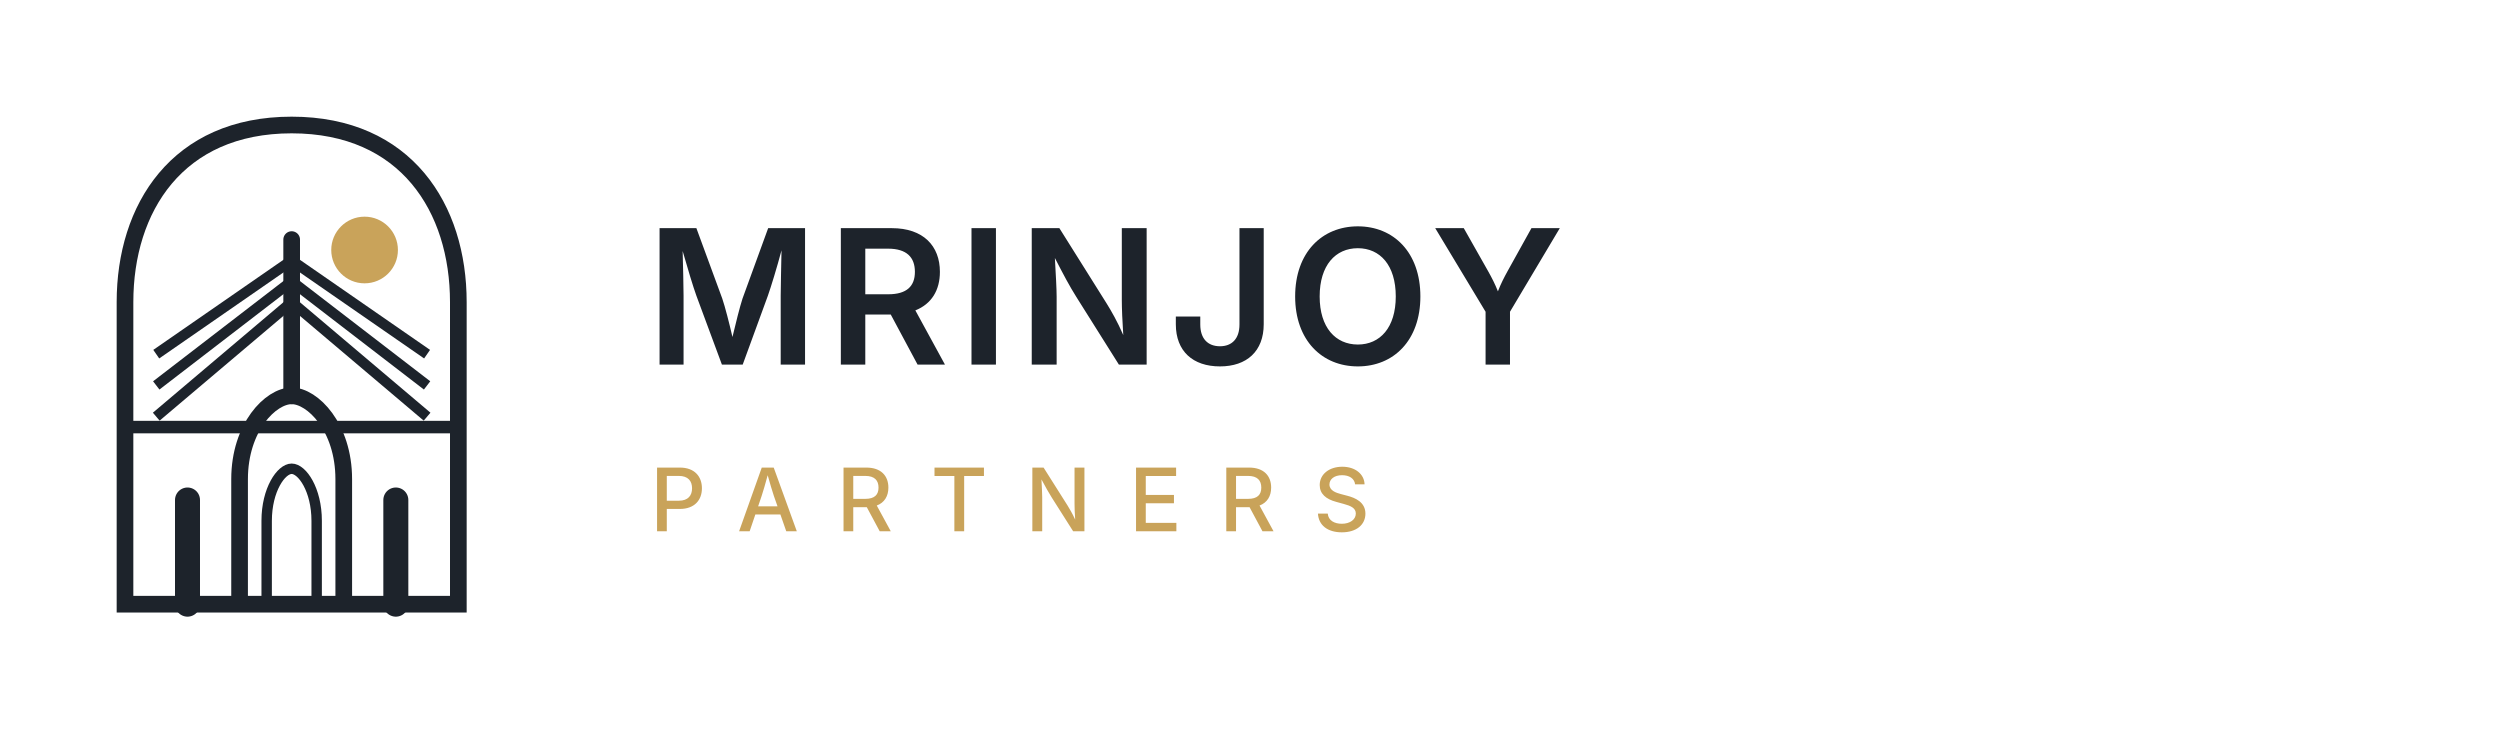
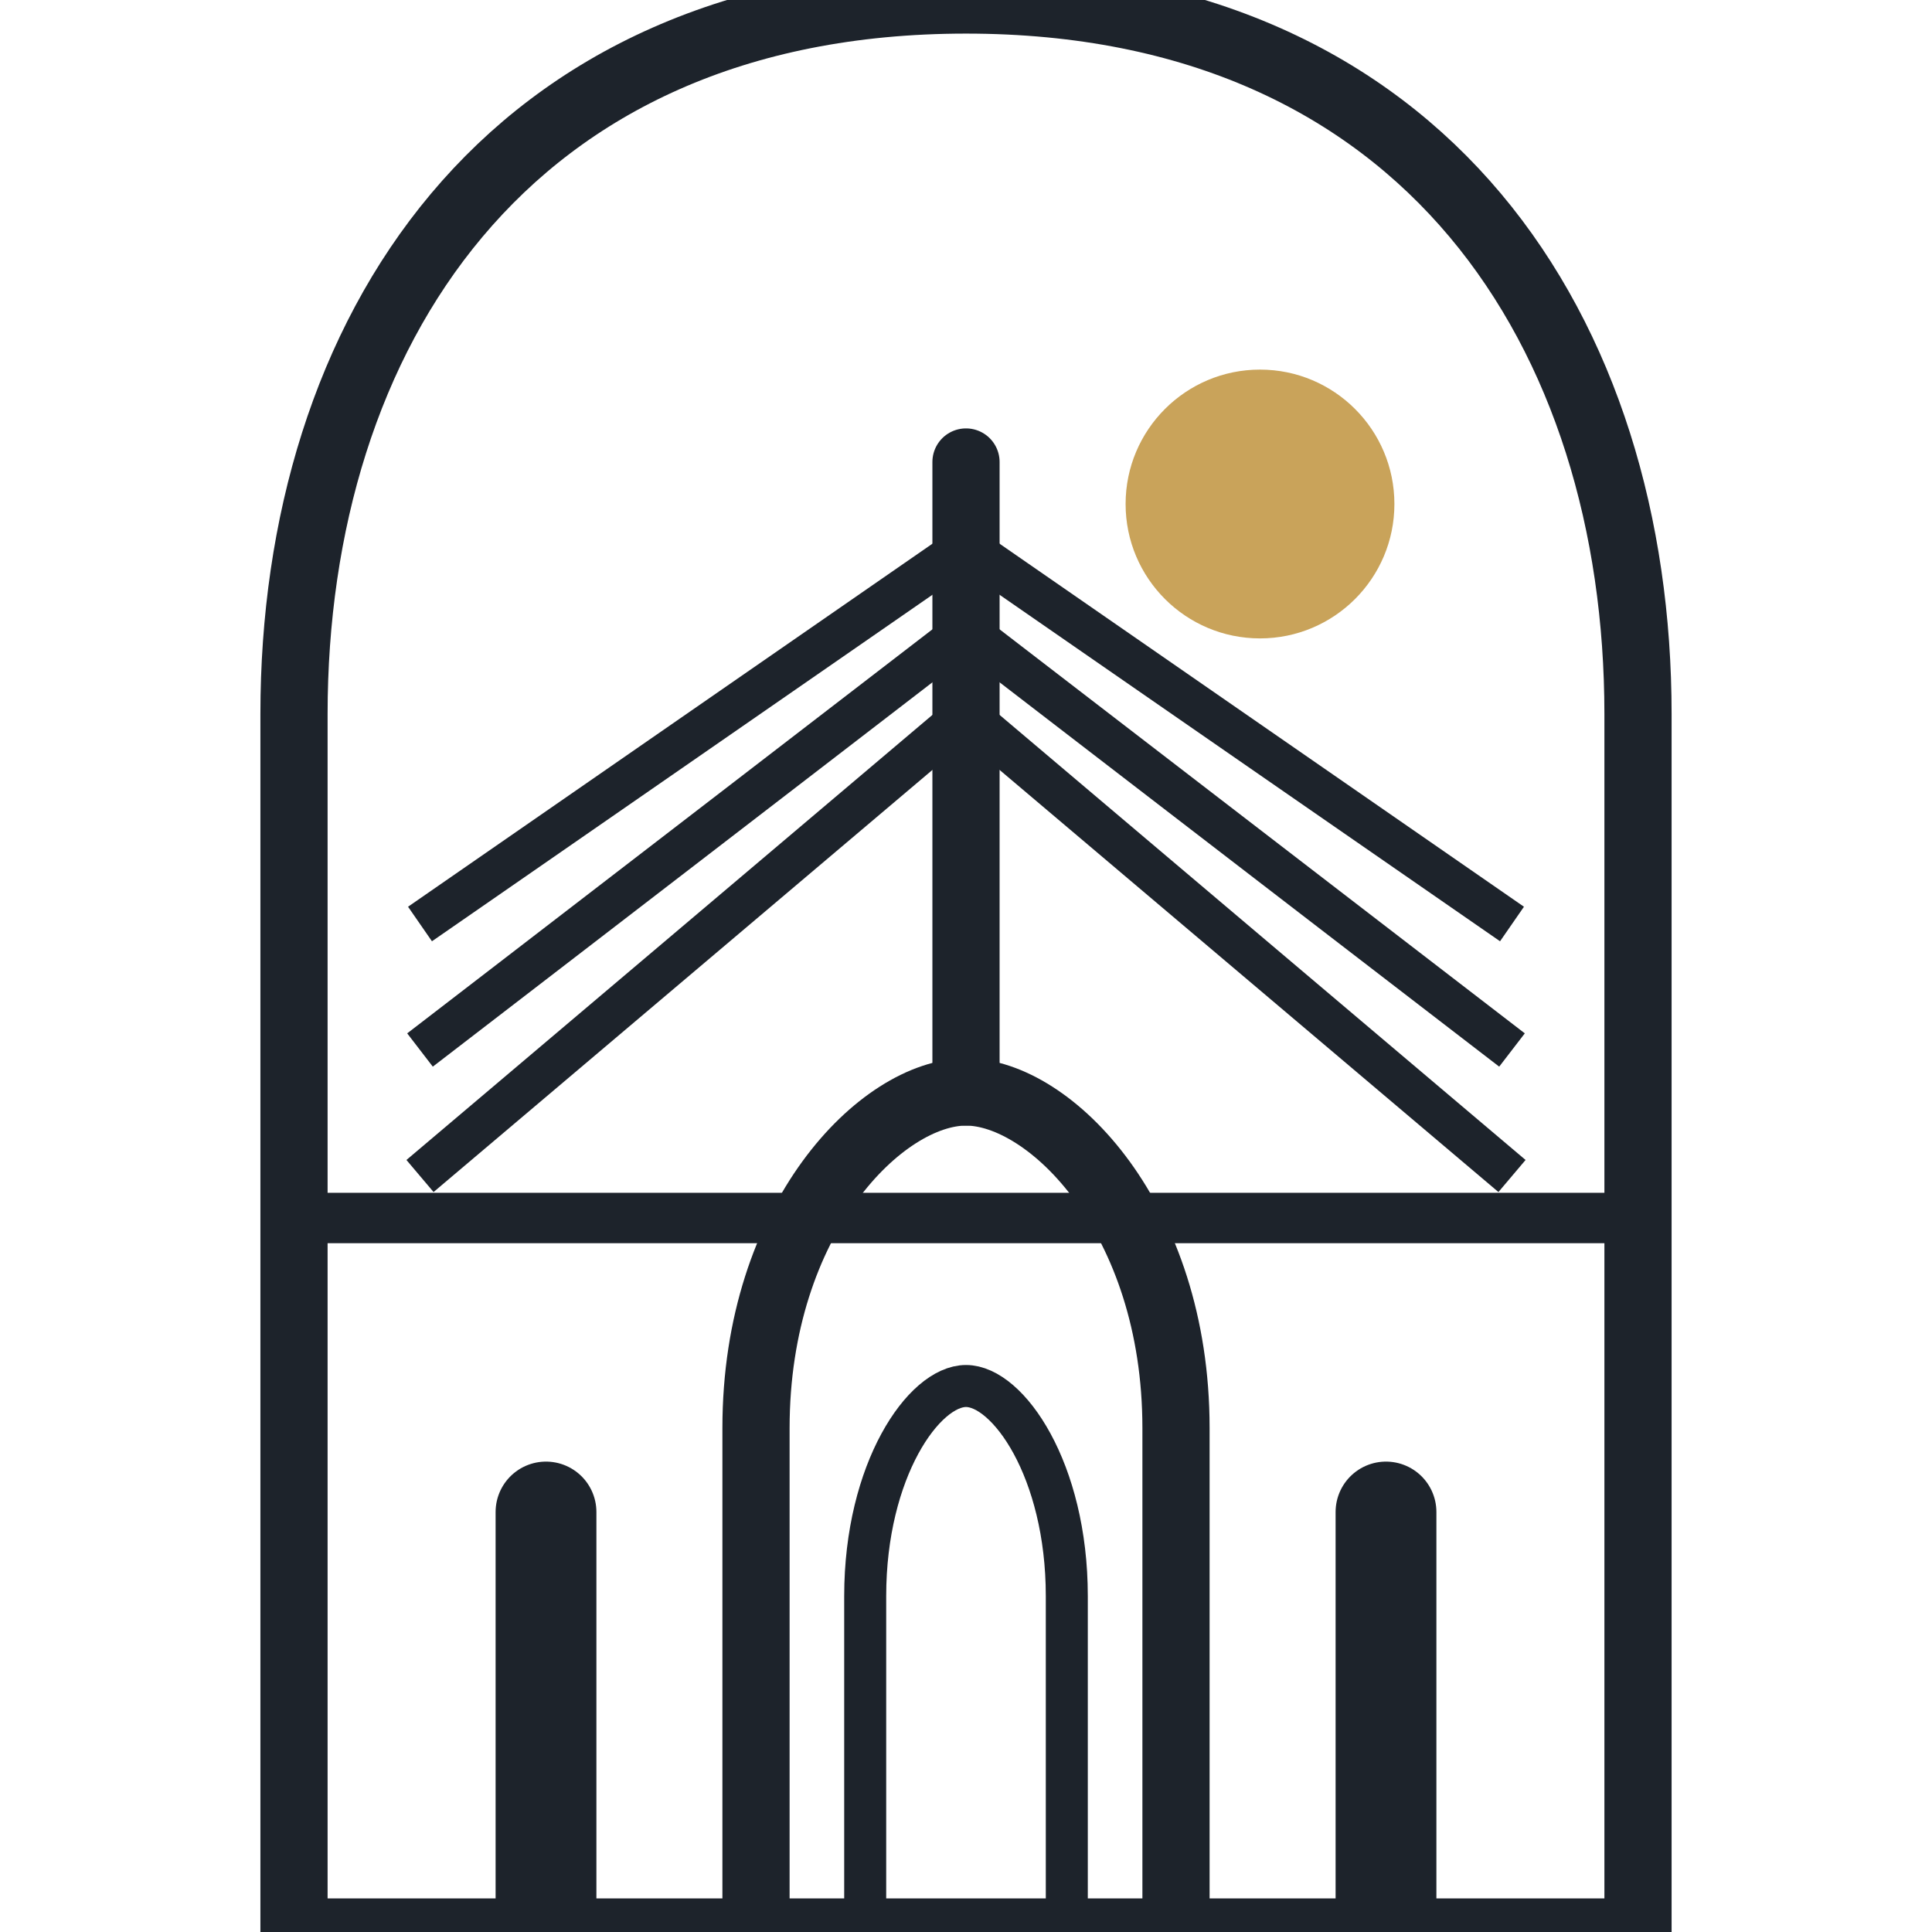
- <svg xmlns="http://www.w3.org/2000/svg" width="1200" height="350" viewBox="0 0 1200 350" fill="none">
-   <g transform="translate(40,40)">
-     <path d="M100 20                  C45 20 20 60 20 105                  L20 250                  L180 250                  L180 105                  C180 60 155 20 100 20Z" stroke="#1D232B" stroke-width="8" fill="none" />
-     <circle cx="135" cy="80" r="16" fill="#C9A35A" />
-     <line x1="100" y1="75" x2="100" y2="150" stroke="#1D232B" stroke-width="8" stroke-linecap="round" />
-     <line x1="100" y1="85" x2="35" y2="130" stroke="#1D232B" stroke-width="5" />
-     <line x1="100" y1="95" x2="35" y2="145" stroke="#1D232B" stroke-width="5" />
-     <line x1="100" y1="105" x2="35" y2="160" stroke="#1D232B" stroke-width="5" />
-     <line x1="100" y1="85" x2="165" y2="130" stroke="#1D232B" stroke-width="5" />
-     <line x1="100" y1="95" x2="165" y2="145" stroke="#1D232B" stroke-width="5" />
-     <line x1="100" y1="105" x2="165" y2="160" stroke="#1D232B" stroke-width="5" />
-     <line x1="20" y1="165" x2="180" y2="165" stroke="#1D232B" stroke-width="6" />
-     <path d="M75 250                  L75 190                  C75 165 90 150 100 150                  C110 150 125 165 125 190                  L125 250" stroke="#1D232B" stroke-width="8" fill="none" />
-     <line x1="50" y1="250" x2="50" y2="200" stroke="#1D232B" stroke-width="12" stroke-linecap="round" />
-     <line x1="150" y1="250" x2="150" y2="200" stroke="#1D232B" stroke-width="12" stroke-linecap="round" />
-     <path d="M88 250                  L88 210                  C88 195 95 185 100 185                  C105 185 112 195 112 210                  L112 250" stroke="#1D232B" stroke-width="5" fill="none" />
-   </g>
-   <g transform="translate(310,85)">
-     <text x="0" y="90" font-family="Inter, Helvetica, Arial, sans-serif" font-size="90" font-weight="600" fill="#1D232B" letter-spacing="4">
-             MRINJOY
-         </text>
-     <text x="2" y="170" font-family="Inter, Helvetica, Arial, sans-serif" font-size="42" font-weight="500" fill="#C9A35A" letter-spacing="18">
-             PARTNERS
-         </text>
+ <svg xmlns="http://www.w3.org/2000/svg" width="512" height="512" viewBox="20 20 160 230" fill="none">
+   <style>
+         .primary-stroke { stroke: #1D232B; }
+         .primary-fill { fill: #1D232B; }
+         .accent-fill { fill: #C9A35A; }
+         @media (prefers-color-scheme: dark) {
+             .primary-stroke { stroke: #F8F6F2; }
+             .primary-fill { fill: #F8F6F2; }
+         }
+     </style>
+   <g>
+     <path d="M100 20                  C45 20 20 60 20 105                  L20 250                  L180 250                  L180 105                  C180 60 155 20 100 20Z" class="primary-stroke" stroke-width="8" fill="none" />
+     <circle cx="135" cy="80" r="16" class="accent-fill" />
+     <line x1="100" y1="75" x2="100" y2="150" class="primary-stroke" stroke-width="8" stroke-linecap="round" />
+     <line x1="100" y1="85" x2="35" y2="130" class="primary-stroke" stroke-width="5" />
+     <line x1="100" y1="95" x2="35" y2="145" class="primary-stroke" stroke-width="5" />
+     <line x1="100" y1="105" x2="35" y2="160" class="primary-stroke" stroke-width="5" />
+     <line x1="100" y1="85" x2="165" y2="130" class="primary-stroke" stroke-width="5" />
+     <line x1="100" y1="95" x2="165" y2="145" class="primary-stroke" stroke-width="5" />
+     <line x1="100" y1="105" x2="165" y2="160" class="primary-stroke" stroke-width="5" />
+     <line x1="20" y1="165" x2="180" y2="165" class="primary-stroke" stroke-width="6" />
+     <path d="M75 250                  L75 190                  C75 165 90 150 100 150                  C110 150 125 165 125 190                  L125 250" class="primary-stroke" stroke-width="8" fill="none" />
+     <line x1="50" y1="250" x2="50" y2="200" class="primary-stroke" stroke-width="12" stroke-linecap="round" />
+     <line x1="150" y1="250" x2="150" y2="200" class="primary-stroke" stroke-width="12" stroke-linecap="round" />
+     <path d="M88 250                  L88 210                  C88 195 95 185 100 185                  C105 185 112 195 112 210                  L112 250" class="primary-stroke" stroke-width="5" fill="none" />
  </g>
</svg>
